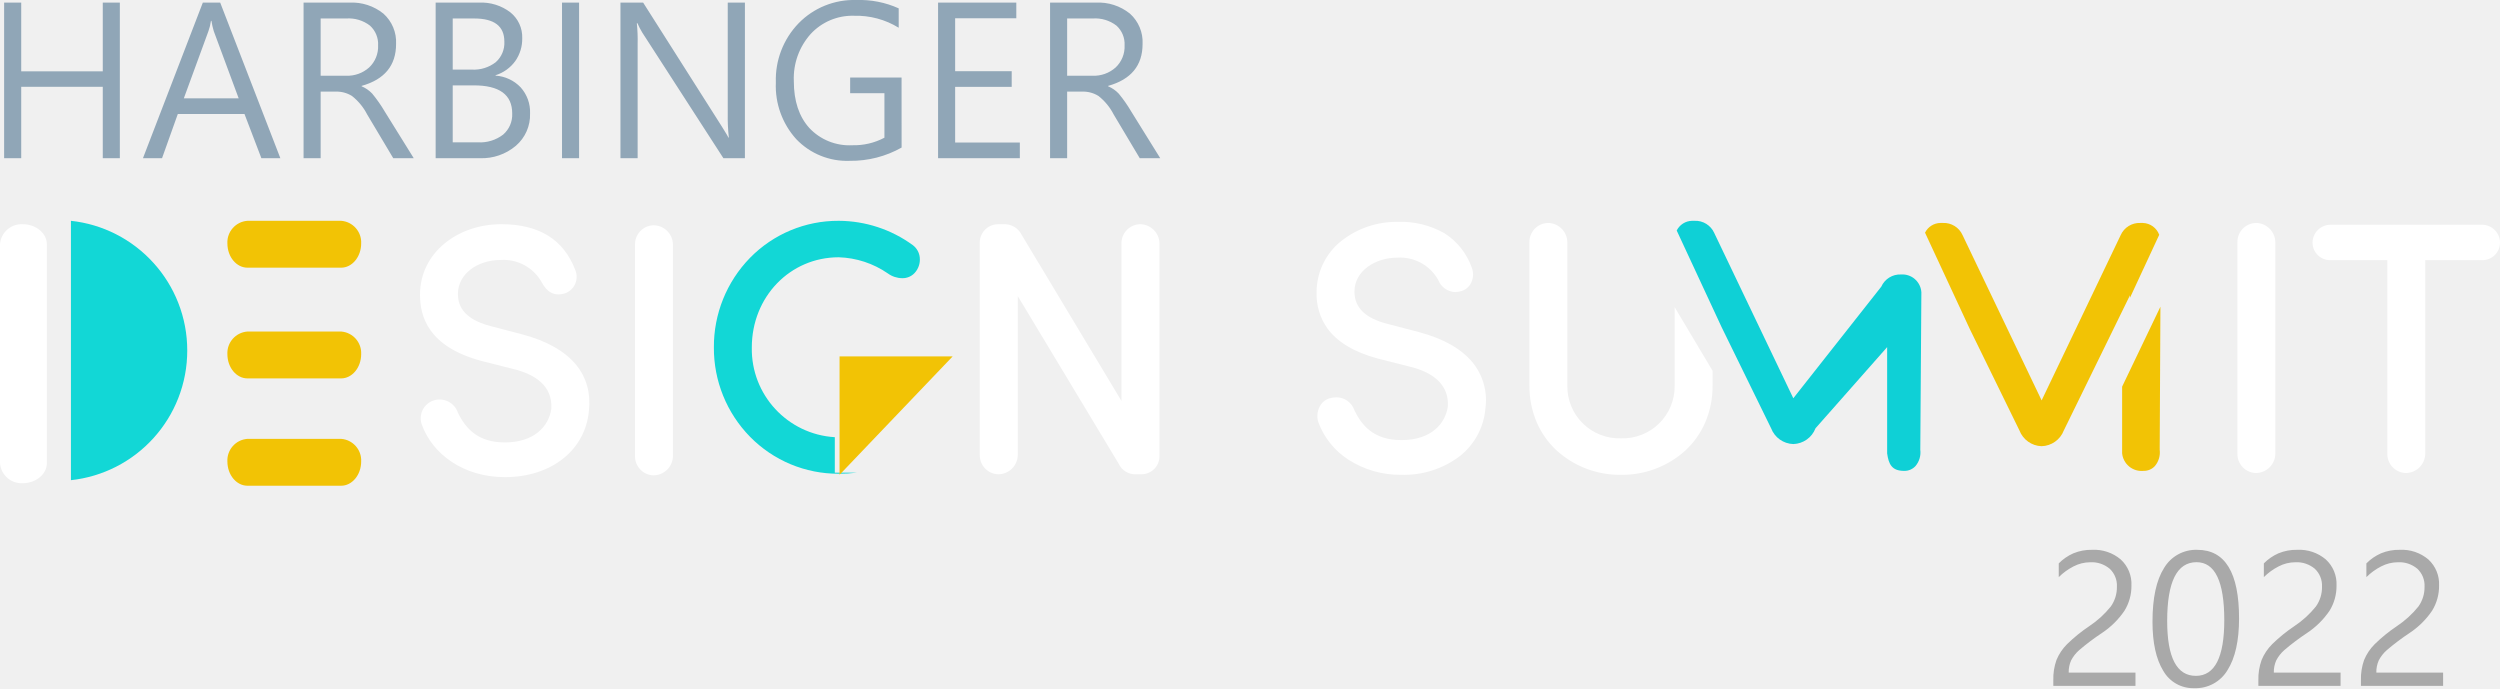
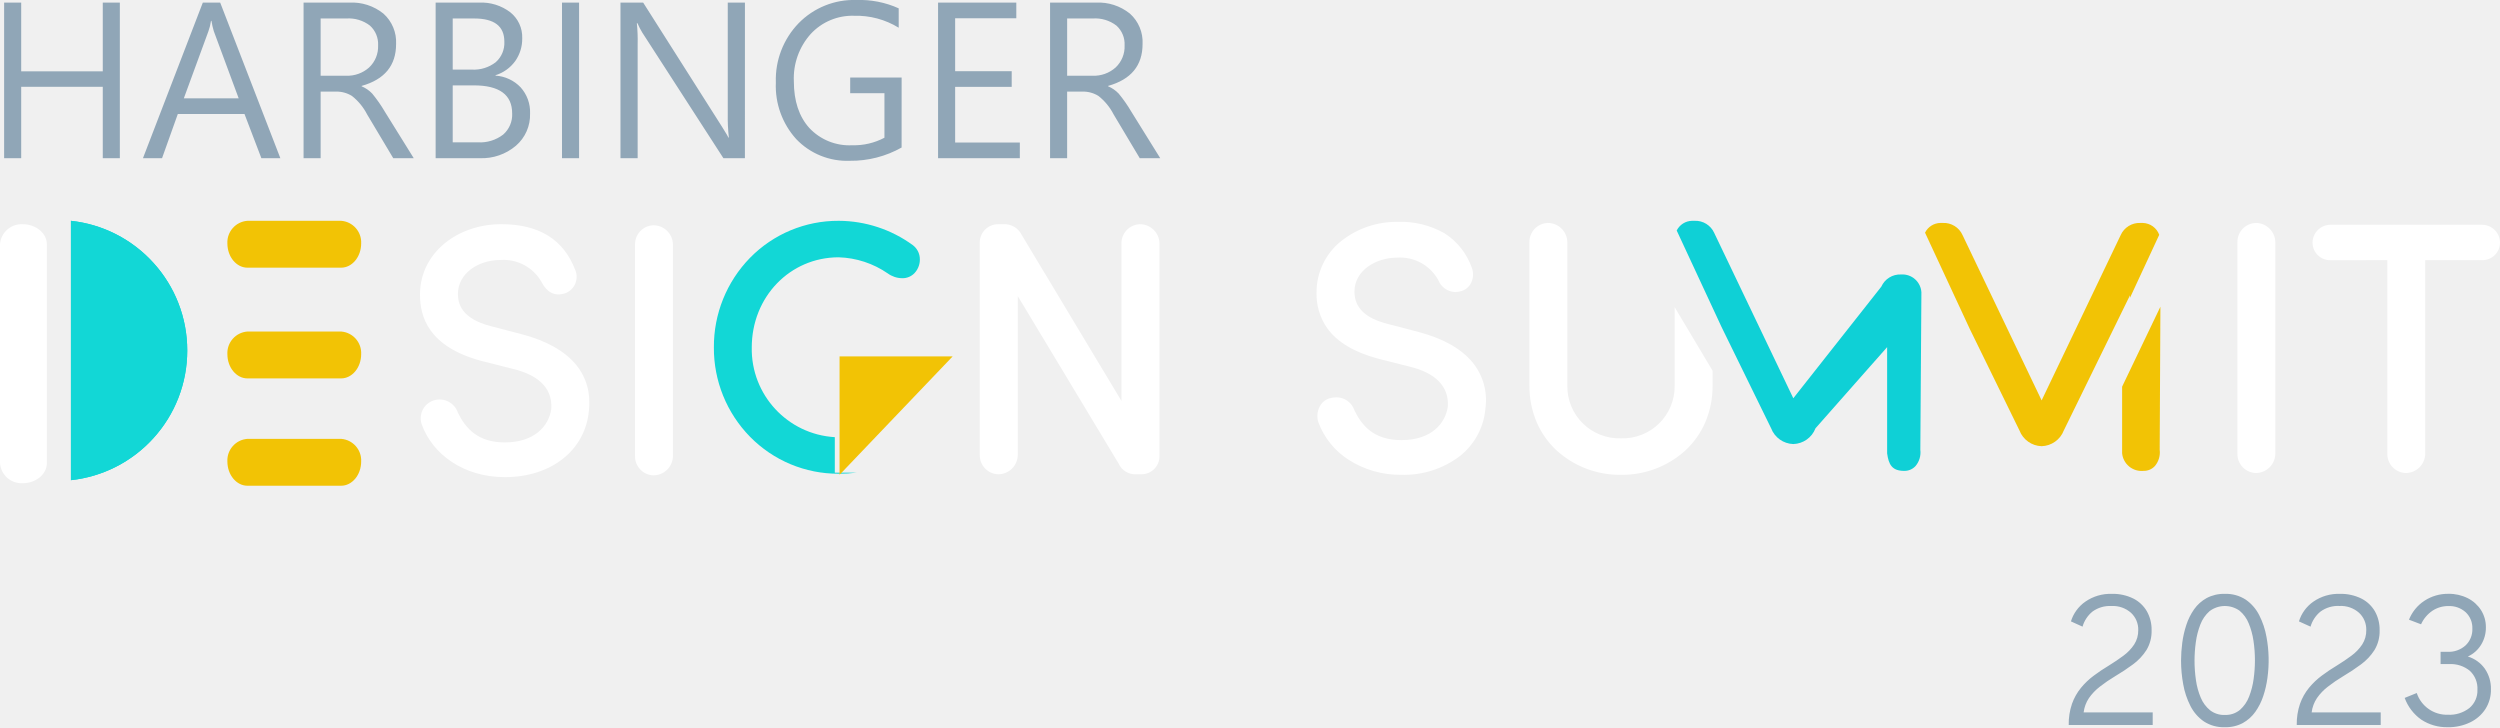
- <svg xmlns="http://www.w3.org/2000/svg" width="466.783" height="128.489" viewBox="0 0 466.783 128.489">
-   <g id="Group_5767" data-name="Group 5767" transform="translate(-450 -236)">
-     <g id="Group_5766" data-name="Group 5766">
-       <path id="Path_163" data-name="Path 163" d="M23.907,11.85H20.719V-1.484H5.49V11.85H2.3V-17.2H5.49V-4.372H20.719V-17.2h3.188Zm29.969,0H50.332L47.181,3.6H34.728L31.784,11.85H28.221L39.4-17.2h3.244ZM46.093.672,41.442-11.874a13.6,13.6,0,0,1-.431-1.913h-.094a9.2,9.2,0,0,1-.469,1.913L35.854.672ZM78.782,11.85H74.956L70.08,3.673A10.439,10.439,0,0,0,67.248.232a5.413,5.413,0,0,0-2.982-.816H61.4V11.85H58.209V-17.2h8.552a9.355,9.355,0,0,1,6.358,2.054,7.121,7.121,0,0,1,2.363,5.673q0,6.02-6.433,7.821v.075A5.819,5.819,0,0,1,71.027-.209a25.659,25.659,0,0,1,2.335,3.338ZM61.4-14.237v10.69h4.745a6.093,6.093,0,0,0,4.313-1.547,5.345,5.345,0,0,0,1.669-4.117,4.655,4.655,0,0,0-1.519-3.695,6.524,6.524,0,0,0-4.426-1.332ZM82.871,11.85V-17.2h8.121a8.893,8.893,0,0,1,5.833,1.819,5.928,5.928,0,0,1,2.213,4.82,7.2,7.2,0,0,1-1.3,4.276,7.19,7.19,0,0,1-3.685,2.644v.075a7.1,7.1,0,0,1,4.679,2.175A6.9,6.9,0,0,1,100.5,3.523a7.6,7.6,0,0,1-2.654,6.011,9.827,9.827,0,0,1-6.7,2.316Zm3.188-26.087v9.546h3.526a6.716,6.716,0,0,0,4.5-1.378A4.8,4.8,0,0,0,95.7-9.924q0-4.313-5.626-4.313Zm0,12.49V8.887h4.707a7.056,7.056,0,0,0,4.7-1.435,4.915,4.915,0,0,0,1.7-3.967q0-5.232-7.164-5.232Zm23.593,13.6h-3.188V-17.2h3.188Zm30.963,0H136.6L121.448-11.612a13.487,13.487,0,0,1-.9-1.744h-.113a30.693,30.693,0,0,1,.15,3.9v21.3h-3.207V-17.2h4.238L136.358,6.017q1.125,1.8,1.182,1.988h.075a33.732,33.732,0,0,1-.206-4.37V-17.2h3.207Zm29.257-1.988a19.222,19.222,0,0,1-9.677,2.476A13.1,13.1,0,0,1,150.208,8.3a14.789,14.789,0,0,1-3.816-10.587,15.153,15.153,0,0,1,4.248-11.056,14.411,14.411,0,0,1,10.756-4.342,17.788,17.788,0,0,1,7.933,1.557v3.62A15.12,15.12,0,0,0,161-14.744a10.579,10.579,0,0,0-8.092,3.385,12.411,12.411,0,0,0-3.16,8.824q0,5.551,2.907,8.758a10.239,10.239,0,0,0,7.989,3.207,12.143,12.143,0,0,0,6.02-1.407V-.284h-6.4V-3.21h9.6Zm22.074,1.988H176.68V-17.2h14.61v2.926H179.868v9.884h10.559v2.926H179.868V8.924h12.078Zm26.218,0h-3.826l-4.876-8.177A10.439,10.439,0,0,0,206.63.232a5.413,5.413,0,0,0-2.982-.816h-2.869V11.85h-3.188V-17.2h8.552a9.355,9.355,0,0,1,6.358,2.054,7.121,7.121,0,0,1,2.363,5.673q0,6.02-6.433,7.821v.075a5.819,5.819,0,0,1,1.979,1.369,25.661,25.661,0,0,1,2.335,3.338ZM200.779-14.237v10.69h4.745a6.093,6.093,0,0,0,4.313-1.547,5.345,5.345,0,0,0,1.669-4.117,4.655,4.655,0,0,0-1.519-3.695,6.524,6.524,0,0,0-4.426-1.332Z" transform="translate(448.47 253.688)" fill="#90a6b7" />
-       <path id="Path_143" data-name="Path 143" d="M151.942-24.153a3.655,3.655,0,0,0-3.684-3.607,3.558,3.558,0,0,0-3.416,3.607V5.238L126.223-25.756a3.586,3.586,0,0,0-3.483-2H121.8a3.426,3.426,0,0,0-3.416,3.407V15.325a3.558,3.558,0,0,0,3.416,3.607,3.655,3.655,0,0,0,3.684-3.607V-14.334l18.82,31.261a3.4,3.4,0,0,0,3.349,2h.938a3.354,3.354,0,0,0,3.349-3.34Z" transform="translate(514.55 305.622)" fill="#fff" />
-       <path id="Subtraction_47" data-name="Subtraction 47" d="M56.845,47.226a17.529,17.529,0,0,1-12.006-4.533,15.59,15.59,0,0,1-3.717-5.244,17.092,17.092,0,0,1-1.375-6.854V3.807A3.558,3.558,0,0,1,43.151.2a3.645,3.645,0,0,1,3.675,3.607V30.594a9.7,9.7,0,0,0,10.019,9.819,9.7,9.7,0,0,0,10.02-9.819V15.928L73.945,27.8v2.8a17.082,17.082,0,0,1-1.375,6.854,15.591,15.591,0,0,1-3.717,5.244A17.532,17.532,0,0,1,56.845,47.226Zm-41.014,0A17.81,17.81,0,0,1,5.954,44.4a14.18,14.18,0,0,1-5.62-6.989A3.792,3.792,0,0,1,.61,34.45a2.991,2.991,0,0,1,1.863-1.519,4.648,4.648,0,0,1,1.232-.175A3.548,3.548,0,0,1,7.08,35.2c1.263,2.581,3.4,5.544,8.751,5.544,5.755,0,8.259-3.244,8.684-6.279.233-3.724-2.284-6.31-7.28-7.48l-5.812-1.47c-4.4-1.19-7.572-3.092-9.418-5.653a11.057,11.057,0,0,1-2-6.7A12.223,12.223,0,0,1,4.55,3.624,16.6,16.6,0,0,1,15.164,0,16.444,16.444,0,0,1,23.88,2.121a12.58,12.58,0,0,1,5.11,6.429,3.529,3.529,0,0,1-.113,2.8,2.91,2.91,0,0,1-1.756,1.543,4.163,4.163,0,0,1-1.269.216,3.555,3.555,0,0,1-3.141-2.287A8.158,8.158,0,0,0,15.03,6.681c-3.908,0-7.95,2.374-7.95,6.345,0,2.985,2.011,4.952,6.146,6.012L19.1,20.574c4.519,1.2,7.873,3.085,9.97,5.594a11.135,11.135,0,0,1,2.455,8.7,12.618,12.618,0,0,1-4.793,8.884A17.226,17.226,0,0,1,15.831,47.226Z" transform="translate(695.816 277.428)" fill="#fff" stroke="rgba(0,0,0,0)" stroke-miterlimit="10" stroke-width="1" />
-       <path id="Path_146" data-name="Path 146" d="M135.081-24.153a3.649,3.649,0,0,0-3.674-3.607A3.554,3.554,0,0,0,128-24.153V15.325a3.554,3.554,0,0,0,3.407,3.607,3.649,3.649,0,0,0,3.674-3.607Zm20.908,3.34V15.325a3.554,3.554,0,0,0,3.407,3.607,3.65,3.65,0,0,0,3.674-3.607V-20.813H173.69a3.28,3.28,0,0,0,3.34-3.206,3.364,3.364,0,0,0-3.34-3.407H145.367a3.364,3.364,0,0,0-3.34,3.407,3.28,3.28,0,0,0,3.34,3.206Z" transform="translate(739.754 305.388)" fill="#fff" />
-       <path id="Subtraction_48" data-name="Subtraction 48" d="M42.477,46.692c-2.29,0-2.9-1.2-3.187-3.273V23.584L25.912,38.743a4.585,4.585,0,0,1-4.142,2.94,4.579,4.579,0,0,1-4.141-2.94L8.367,19.82,0,1.815A3.271,3.271,0,0,1,2.866,0h.469A3.842,3.842,0,0,1,7.007,2.272L21.77,33.133,38.2,12.291a3.846,3.846,0,0,1,3.674-2.271h.467a3.55,3.55,0,0,1,3.34,3.34l-.2,29.392a3.947,3.947,0,0,1-.88,3.019A2.783,2.783,0,0,1,42.477,46.692Z" transform="translate(763.064 277.228)" fill="#0fd0d6" />
-       <path id="Subtraction_49" data-name="Subtraction 49" d="M4.008,30.65A3.655,3.655,0,0,1,0,27.378V14.924L7.15,0,7.014,26.71a3.946,3.946,0,0,1-.88,3.02A2.783,2.783,0,0,1,4.008,30.65Z" transform="translate(846.229 293.268)" fill="#f2c305" />
-       <path id="Subtraction_51" data-name="Subtraction 51" d="M21.769,41.683a4.584,4.584,0,0,1-4.141-2.94L8.367,19.821,0,1.816A3.272,3.272,0,0,1,2.866,0h.469A3.839,3.839,0,0,1,7.007,2.272l14.762,30.86L36.531,2.272A3.848,3.848,0,0,1,40.206,0h.469a3.379,3.379,0,0,1,3.052,2.212l-5.482,11.8.026-.517L25.911,38.743A4.582,4.582,0,0,1,21.769,41.683Z" transform="translate(809.429 277.628)" fill="#f2c305" />
-       <path id="Subtraction_53" data-name="Subtraction 53" d="M0,48.428H0V0a24.3,24.3,0,0,1,15.44,7.889,24.271,24.271,0,0,1,4.6,7.427,24.241,24.241,0,0,1,1.677,8.9,24.241,24.241,0,0,1-1.677,8.9,24.271,24.271,0,0,1-4.6,7.427A24.3,24.3,0,0,1,0,48.428Z" transform="translate(463.244 277.228)" fill="#12d7d6" />
-       <path id="Path_154" data-name="Path 154" d="M53.134,9.527c2,5.544,7.815,9.819,15.5,9.819,8.817,0,15.03-5.143,15.7-12.358C85.063.375,81.189-4.835,71.9-7.306L66.026-8.843c-5.477-1.4-6.145-4.208-6.145-6.012,0-3.807,3.741-6.346,7.949-6.346a8.155,8.155,0,0,1,7.682,4.141c.935,1.8,2.338,2.739,4.409,2.071a3.278,3.278,0,0,0,1.87-4.342c-2.2-5.745-6.813-8.55-13.827-8.55C59.881-27.88,52.8-22.6,52.8-14.721c0,4.075,1.536,9.686,11.422,12.358l5.811,1.47c4.275,1,7.548,3.206,7.281,7.481-.468,3.34-3.273,6.279-8.684,6.279-4.943,0-7.281-2.538-8.751-5.544a3.6,3.6,0,0,0-4.609-2.271A3.5,3.5,0,0,0,53.134,9.527Zm46.892-33.6a3.65,3.65,0,0,0-3.674-3.607,3.554,3.554,0,0,0-3.407,3.607V15.405a3.554,3.554,0,0,0,3.407,3.607,3.65,3.65,0,0,0,3.674-3.607Z" transform="translate(475.621 305.742)" fill="#fff" />
-       <path id="Path_160" data-name="Path 160" d="M85.591-24.024c0-2.006-1.981-3.736-4.54-3.736a4.042,4.042,0,0,0-4.21,3.736V16.866A4.042,4.042,0,0,0,81.05,20.6c2.559,0,4.54-1.73,4.54-3.736Z" transform="translate(373.16 305.622)" fill="#fff" />
-       <path id="Path_157" data-name="Path 157" d="M8.751,3.736C8.751,1.73,6.769,0,4.21,0A4.042,4.042,0,0,0,0,3.736v17.51a4.042,4.042,0,0,0,4.21,3.736c2.559,0,4.54-1.73,4.54-3.736Z" transform="translate(517.437 317.941) rotate(90)" fill="#f2c305" />
-       <path id="Path_158" data-name="Path 158" d="M8.751,3.736C8.751,1.73,6.769,0,4.21,0A4.042,4.042,0,0,0,0,3.736v17.51a4.042,4.042,0,0,0,4.21,3.736c2.559,0,4.54-1.73,4.54-3.736Z" transform="translate(517.437 297.902) rotate(90)" fill="#f2c305" />
-       <path id="Path_159" data-name="Path 159" d="M8.751,3.736C8.751,1.73,6.769,0,4.21,0A4.042,4.042,0,0,0,0,3.736v17.51a4.042,4.042,0,0,0,4.21,3.736c2.559,0,4.54-1.73,4.54-3.736Z" transform="translate(517.437 277.228) rotate(90)" fill="#f2c305" />
-       <path id="Subtraction_52" data-name="Subtraction 52" d="M23.313,47.226A23.03,23.03,0,0,1,6.747,40.321,23.622,23.622,0,0,1,0,23.647,23.726,23.726,0,0,1,6.747,6.913,23,23,0,0,1,23.313,0,23.594,23.594,0,0,1,37.14,4.542a3.287,3.287,0,0,1,1.3,2.308,3.693,3.693,0,0,1-.966,2.9,3.066,3.066,0,0,1-2.322.964,4.636,4.636,0,0,1-2.688-.9,17.051,17.051,0,0,0-9.151-3.006c-9.1,0-16.232,7.394-16.232,16.833A16.477,16.477,0,0,0,22.578,40.4v6.63h4.093A27.8,27.8,0,0,1,23.313,47.226Z" transform="translate(583.292 277.228)" fill="#12d7d6" stroke="rgba(0,0,0,0)" stroke-miterlimit="10" stroke-width="1" />
-       <path id="Intersection_20" data-name="Intersection 20" d="M0,0H22.1V21.114Z" transform="translate(606.756 324.649) rotate(-90)" fill="#f2c305" />
-       <path id="Path_31" data-name="Path 31" d="M13.886-16.952a4.279,4.279,0,0,0-1.347-3.355,5.222,5.222,0,0,0-3.623-1.21,6.8,6.8,0,0,0-3.13.775,11.083,11.083,0,0,0-2.758,2v-2.565A8.875,8.875,0,0,1,5.74-23.179a8.7,8.7,0,0,1,3.533-.662,7.661,7.661,0,0,1,5.328,1.8,6.2,6.2,0,0,1,2,4.852,8.753,8.753,0,0,1-1.3,4.718,15.245,15.245,0,0,1-4.2,4.156,43.273,43.273,0,0,0-4.251,3.2A6.55,6.55,0,0,0,5.329-3.176,5.3,5.3,0,0,0,4.885-.918H17.353V1.566H2.013V.485A10.391,10.391,0,0,1,2.6-3.257,9.024,9.024,0,0,1,4.57-6.213a28.685,28.685,0,0,1,4.122-3.35,17.824,17.824,0,0,0,4.057-3.694,6.205,6.205,0,0,0,1.137-3.695Zm6.645,6.532q0-6.613,2.154-10.017a6.927,6.927,0,0,1,6.218-3.4q7.791,0,7.791,12.808,0,6.227-2.138,9.622a6.905,6.905,0,0,1-6.218,3.4,6.416,6.416,0,0,1-5.807-3.259q-2-3.259-2-9.147Zm2.742-.145q0,10.259,5.355,10.259,5.307,0,5.307-10.4,0-10.824-5.178-10.824Q23.273-21.533,23.273-10.564Zm28.906-6.388a4.279,4.279,0,0,0-1.347-3.355,5.222,5.222,0,0,0-3.623-1.21,6.8,6.8,0,0,0-3.13.775,11.083,11.083,0,0,0-2.757,2v-2.565a8.875,8.875,0,0,1,2.71-1.871,8.7,8.7,0,0,1,3.533-.662,7.661,7.661,0,0,1,5.328,1.8,6.2,6.2,0,0,1,2,4.852,8.753,8.753,0,0,1-1.3,4.718,15.245,15.245,0,0,1-4.2,4.156,43.274,43.274,0,0,0-4.251,3.2,6.549,6.549,0,0,0-1.515,1.943,5.3,5.3,0,0,0-.443,2.258H55.647V1.566H40.3V.485A10.391,10.391,0,0,1,40.9-3.257a9.024,9.024,0,0,1,1.968-2.956,28.685,28.685,0,0,1,4.121-3.355,17.824,17.824,0,0,0,4.057-3.694,6.205,6.205,0,0,0,1.137-3.69Zm19.147,0a4.279,4.279,0,0,0-1.347-3.355,5.222,5.222,0,0,0-3.623-1.21,6.8,6.8,0,0,0-3.13.775,11.083,11.083,0,0,0-2.758,2v-2.565a8.875,8.875,0,0,1,2.71-1.871,8.7,8.7,0,0,1,3.533-.662,7.661,7.661,0,0,1,5.328,1.8,6.2,6.2,0,0,1,2,4.851,8.753,8.753,0,0,1-1.3,4.718,15.245,15.245,0,0,1-4.2,4.156,43.271,43.271,0,0,0-4.251,3.2A6.55,6.55,0,0,0,62.77-3.176a5.3,5.3,0,0,0-.443,2.258H74.795V1.566H59.449V.485a10.391,10.391,0,0,1,.588-3.743,9.024,9.024,0,0,1,1.974-2.956,28.685,28.685,0,0,1,4.121-3.355,17.824,17.824,0,0,0,4.057-3.694,6.205,6.205,0,0,0,1.138-3.69Z" transform="translate(831.368 362.498)" fill="#a9a9a9" />
+ <svg xmlns="http://www.w3.org/2000/svg" width="468.61" height="136.311" viewBox="0 0 468.61 136.311">
+   <g id="Group_6656" data-name="Group 6656" transform="translate(-659.046 -71.278)">
+     <g id="Group_2" data-name="Group 2" transform="translate(659.046 71.278)">
+       <path id="Path_163" data-name="Path 163" d="M23.992,11.966h-3.2V-1.421H5.5V11.966H2.3V-17.2H5.5V-4.32H20.791V-17.2h3.2Zm30.087,0H50.52L47.357,3.681h-12.5L31.9,11.966H28.322L39.543-17.2H42.8ZM46.265.744,41.6-11.851a13.653,13.653,0,0,1-.433-1.92h-.094a9.236,9.236,0,0,1-.471,1.92L35.985.744ZM79.082,11.966H75.241l-4.9-8.209A10.48,10.48,0,0,0,67.5.3a5.434,5.434,0,0,0-2.994-.819H61.628V11.966h-3.2V-17.2h8.585A9.392,9.392,0,0,1,73.4-15.137a7.149,7.149,0,0,1,2.372,5.7q0,6.044-6.458,7.851v.075A5.842,5.842,0,0,1,71.3-.141,25.758,25.758,0,0,1,73.64,3.211ZM61.628-14.224V-3.492h4.763a6.117,6.117,0,0,0,4.33-1.553A5.366,5.366,0,0,0,72.4-9.178a4.674,4.674,0,0,0-1.525-3.709,6.55,6.55,0,0,0-4.443-1.337ZM83.186,11.966V-17.2h8.152a8.928,8.928,0,0,1,5.855,1.826,5.952,5.952,0,0,1,2.222,4.839,7.23,7.23,0,0,1-1.309,4.293,7.219,7.219,0,0,1-3.7,2.655v.075a7.123,7.123,0,0,1,4.7,2.184,6.93,6.93,0,0,1,1.779,4.933A7.634,7.634,0,0,1,98.22,9.64a9.865,9.865,0,0,1-6.731,2.325Zm3.2-26.189V-4.64h3.54a6.742,6.742,0,0,0,4.519-1.384,4.815,4.815,0,0,0,1.619-3.869q0-4.33-5.648-4.33Zm0,12.539V8.991h4.726a7.084,7.084,0,0,0,4.716-1.44,4.934,4.934,0,0,0,1.7-3.982q0-5.253-7.192-5.253Zm23.685,13.65h-3.2V-17.2h3.2Zm31.085,0h-4.029L121.915-11.588a13.539,13.539,0,0,1-.9-1.751H120.9a30.824,30.824,0,0,1,.151,3.916V11.966h-3.22V-17.2h4.255l14.8,23.309q1.13,1.807,1.186,2h.075a33.863,33.863,0,0,1-.207-4.387V-17.2h3.22Zm29.371-2a19.3,19.3,0,0,1-9.715,2.485A13.155,13.155,0,0,1,150.787,8.4,14.848,14.848,0,0,1,146.955-2.23a15.213,15.213,0,0,1,4.264-11.1,14.467,14.467,0,0,1,10.8-4.359,17.858,17.858,0,0,1,7.964,1.563v3.634a15.18,15.18,0,0,0-8.359-2.24,10.62,10.62,0,0,0-8.124,3.4,12.46,12.46,0,0,0-3.172,8.858q0,5.573,2.918,8.793a10.279,10.279,0,0,0,8.021,3.22,12.19,12.19,0,0,0,6.044-1.412V-.216h-6.42V-3.153h9.64Zm22.16,2H177.362V-17.2h14.667v2.937H180.563v9.922h10.6V-1.4h-10.6V9.028h12.125Zm26.321,0h-3.841l-4.9-8.209A10.48,10.48,0,0,0,207.43.3a5.434,5.434,0,0,0-2.994-.819h-2.881V11.966h-3.2V-17.2h8.585a9.392,9.392,0,0,1,6.383,2.062,7.148,7.148,0,0,1,2.372,5.7q0,6.044-6.458,7.851v.075a5.84,5.84,0,0,1,1.986,1.374,25.753,25.753,0,0,1,2.344,3.351ZM201.556-14.224V-3.492h4.763a6.117,6.117,0,0,0,4.33-1.553,5.366,5.366,0,0,0,1.676-4.133,4.673,4.673,0,0,0-1.525-3.709,6.55,6.55,0,0,0-4.443-1.337Z" transform="translate(-1.527 17.688)" fill="#90a6b7" />
+       <path id="Path_143" data-name="Path 143" d="M152.073-24.139a3.669,3.669,0,0,0-3.7-3.621,3.572,3.572,0,0,0-3.429,3.621V5.367L126.253-25.748a3.6,3.6,0,0,0-3.5-2.012h-.941a3.439,3.439,0,0,0-3.429,3.42V15.493a3.572,3.572,0,0,0,3.429,3.621,3.669,3.669,0,0,0,3.7-3.621V-14.281L144.408,17.1a3.416,3.416,0,0,0,3.362,2.012h.941a3.367,3.367,0,0,0,3.362-3.353Z" transform="translate(65.266 69.786)" fill="#fff" />
+       <path id="Subtraction_47" data-name="Subtraction 47" d="M57.067,47.411a17.6,17.6,0,0,1-12.053-4.551,15.648,15.648,0,0,1-3.732-5.265,17.162,17.162,0,0,1-1.38-6.881V3.822A3.572,3.572,0,0,1,43.32.2a3.66,3.66,0,0,1,3.689,3.621V30.714a9.741,9.741,0,0,0,10.058,9.857,9.741,9.741,0,0,0,10.059-9.857V15.99L74.235,27.9v2.809a17.153,17.153,0,0,1-1.381,6.881,15.646,15.646,0,0,1-3.732,5.265A17.6,17.6,0,0,1,57.067,47.411Zm-41.174,0a17.88,17.88,0,0,1-9.916-2.841A14.233,14.233,0,0,1,.335,37.553a3.805,3.805,0,0,1,.277-2.968,3,3,0,0,1,1.87-1.525,4.668,4.668,0,0,1,1.237-.176A3.562,3.562,0,0,1,7.108,35.34c1.267,2.591,3.412,5.566,8.785,5.566,5.778,0,8.291-3.256,8.718-6.3.234-3.738-2.294-6.335-7.309-7.509l-5.835-1.476c-4.421-1.195-7.6-3.1-9.455-5.675A11.1,11.1,0,0,1,0,13.211,12.27,12.27,0,0,1,4.568,3.638,16.661,16.661,0,0,1,15.222,0a16.509,16.509,0,0,1,8.751,2.129A12.629,12.629,0,0,1,29.1,8.584a3.543,3.543,0,0,1-.114,2.81,2.92,2.92,0,0,1-1.763,1.55,4.174,4.174,0,0,1-1.273.216,3.57,3.57,0,0,1-3.153-2.3,8.19,8.19,0,0,0-7.712-4.157c-3.923,0-7.98,2.383-7.98,6.37,0,3,2.018,4.971,6.169,6.035l5.9,1.542c4.536,1.207,7.9,3.1,10.009,5.616A11.181,11.181,0,0,1,31.652,35a12.669,12.669,0,0,1-4.812,8.919A17.294,17.294,0,0,1,15.893,47.411Z" transform="translate(246.779 41.59)" fill="#fff" stroke="rgba(0,0,0,0)" stroke-width="1" />
+       <path id="Path_146" data-name="Path 146" d="M135.108-24.139a3.664,3.664,0,0,0-3.688-3.621A3.568,3.568,0,0,0,128-24.139V15.493a3.568,3.568,0,0,0,3.42,3.621,3.664,3.664,0,0,0,3.688-3.621Zm20.99,3.353V15.493a3.568,3.568,0,0,0,3.42,3.621,3.664,3.664,0,0,0,3.688-3.621V-20.786h10.662A3.293,3.293,0,0,0,177.221-24a3.378,3.378,0,0,0-3.353-3.42H145.435A3.378,3.378,0,0,0,142.082-24a3.293,3.293,0,0,0,3.353,3.219Z" transform="translate(291.389 69.551)" fill="#fff" />
+       <path id="Subtraction_48" data-name="Subtraction 48" d="M42.643,46.875c-2.3,0-2.914-1.2-3.2-3.286V23.677L26.013,38.895a4.6,4.6,0,0,1-4.159,2.951A4.6,4.6,0,0,1,17.7,38.895l-9.3-19L0,1.822A3.285,3.285,0,0,1,2.877,0h.47A3.857,3.857,0,0,1,7.035,2.281l14.82,30.981,16.5-20.923a3.862,3.862,0,0,1,3.689-2.28h.469a3.564,3.564,0,0,1,3.353,3.353l-.2,29.507a3.961,3.961,0,0,1-.884,3.031A2.793,2.793,0,0,1,42.643,46.875Z" transform="translate(314.289 41.389)" fill="#0fd0d6" />
+       <path id="Subtraction_49" data-name="Subtraction 49" d="M4.023,30.77A3.67,3.67,0,0,1,0,27.486v-12.5L7.177,0,7.041,26.814a3.963,3.963,0,0,1-.884,3.032A2.793,2.793,0,0,1,4.023,30.77Z" transform="translate(397.779 57.492)" fill="#f2c305" />
+       <path id="Subtraction_51" data-name="Subtraction 51" d="M21.854,41.846A4.6,4.6,0,0,1,17.7,38.895l-9.3-19L0,1.823A3.284,3.284,0,0,1,2.877,0h.47A3.855,3.855,0,0,1,7.034,2.281l14.82,30.981L36.673,2.281A3.864,3.864,0,0,1,40.363,0h.47A3.393,3.393,0,0,1,43.9,2.221l-5.5,11.845.026-.519L26.012,38.895A4.6,4.6,0,0,1,21.854,41.846Z" transform="translate(360.836 41.79)" fill="#f2c305" />
+       <path id="Subtraction_53" data-name="Subtraction 53" d="M0,48.618H0V0A24.394,24.394,0,0,1,15.5,7.92a24.366,24.366,0,0,1,4.623,7.456,24.336,24.336,0,0,1,1.683,8.933,24.336,24.336,0,0,1-1.683,8.933A24.366,24.366,0,0,1,15.5,40.7,24.4,24.4,0,0,1,0,48.618Z" transform="translate(13.295 41.389)" fill="#12d7d6" />
+       <path id="Subtraction_54" data-name="Subtraction 54" d="M0,48.618H0V0A24.394,24.394,0,0,1,15.5,7.92a24.366,24.366,0,0,1,4.623,7.456,24.336,24.336,0,0,1,1.683,8.933,24.336,24.336,0,0,1-1.683,8.933A24.366,24.366,0,0,1,15.5,40.7,24.4,24.4,0,0,1,0,48.618Z" transform="translate(13.295 41.389)" fill="#12d7d6" />
+       <path id="Path_154" data-name="Path 154" d="M53.135,9.673c2.012,5.566,7.846,9.858,15.558,9.858,8.852,0,15.088-5.164,15.759-12.406C85.19.486,81.3-4.745,71.979-7.226l-5.9-1.542c-5.5-1.408-6.169-4.225-6.169-6.035,0-3.822,3.755-6.371,7.98-6.371A8.187,8.187,0,0,1,75.6-17.016c.939,1.811,2.347,2.749,4.426,2.079A3.291,3.291,0,0,0,81.9-19.3c-2.213-5.767-6.84-8.584-13.881-8.584-8.114,0-15.222,5.3-15.222,13.211,0,4.091,1.542,9.724,11.467,12.406L70.1-.788c4.292,1.006,7.578,3.219,7.309,7.511-.469,3.353-3.286,6.3-8.718,6.3-4.962,0-7.309-2.548-8.785-5.566a3.617,3.617,0,0,0-4.627-2.28A3.514,3.514,0,0,0,53.135,9.673Zm47.076-33.731a3.664,3.664,0,0,0-3.688-3.621,3.568,3.568,0,0,0-3.42,3.621V15.574a3.568,3.568,0,0,0,3.42,3.621,3.664,3.664,0,0,0,3.688-3.621Z" transform="translate(25.928 69.906)" fill="#fff" />
+       <path id="Path_160" data-name="Path 160" d="M85.625-24.009c0-2.014-1.989-3.751-4.558-3.751a4.058,4.058,0,0,0-4.227,3.751V17.04a4.058,4.058,0,0,0,4.227,3.751c2.569,0,4.558-1.736,4.558-3.751Z" transform="translate(-76.84 69.786)" fill="#fff" />
+       <path id="Path_157" data-name="Path 157" d="M8.785,3.751C8.785,1.736,6.8,0,4.227,0A4.058,4.058,0,0,0,0,3.751V21.329A4.058,4.058,0,0,0,4.227,25.08c2.569,0,4.558-1.736,4.558-3.751Z" transform="translate(67.7 82.262) rotate(90)" fill="#f2c305" />
+       <path id="Path_158" data-name="Path 158" d="M8.785,3.751C8.785,1.736,6.8,0,4.227,0A4.058,4.058,0,0,0,0,3.751V21.329A4.058,4.058,0,0,0,4.227,25.08c2.569,0,4.558-1.736,4.558-3.751Z" transform="translate(67.7 62.144) rotate(90)" fill="#f2c305" />
+       <path id="Path_159" data-name="Path 159" d="M8.785,3.751C8.785,1.736,6.8,0,4.227,0A4.058,4.058,0,0,0,0,3.751V21.329A4.058,4.058,0,0,0,4.227,25.08c2.569,0,4.558-1.736,4.558-3.751Z" transform="translate(67.7 41.389) rotate(90)" fill="#f2c305" />
+       <path id="Subtraction_52" data-name="Subtraction 52" d="M23.4,47.41A23.12,23.12,0,0,1,6.773,40.478,23.714,23.714,0,0,1,0,23.739a23.818,23.818,0,0,1,6.773-16.8A23.1,23.1,0,0,1,23.4,0,23.687,23.687,0,0,1,37.285,4.56a3.3,3.3,0,0,1,1.305,2.317,3.707,3.707,0,0,1-.97,2.914,3.078,3.078,0,0,1-2.331.968,4.654,4.654,0,0,1-2.7-.9A17.117,17.117,0,0,0,23.4,6.84c-9.138,0-16.3,7.423-16.3,16.9A16.541,16.541,0,0,0,22.667,40.554v6.656h4.109A27.908,27.908,0,0,1,23.4,47.41Z" transform="translate(133.813 41.389)" fill="#12d7d6" stroke="rgba(0,0,0,0)" stroke-width="1" />
+       <path id="Intersection_20" data-name="Intersection 20" d="M0,0H22.191V21.2Z" transform="translate(157.37 88.996) rotate(-90)" fill="#f2c305" />
    </g>
+     <path id="Path_16327" data-name="Path 16327" d="M65.67,28.342a11.653,11.653,0,0,1,.613-3.97,10.078,10.078,0,0,1,1.675-2.986,13.661,13.661,0,0,1,2.434-2.313q1.372-1.019,2.84-1.9,1.433-.88,2.684-1.813a8.372,8.372,0,0,0,2.02-2.1,4.826,4.826,0,0,0,.768-2.719,4.267,4.267,0,0,0-1.347-3.22A5.1,5.1,0,0,0,73.68,6.039,5.514,5.514,0,0,0,70.1,7.1a5.659,5.659,0,0,0-1.839,2.805l-2.175-.984a7,7,0,0,1,2.693-3.694A8.232,8.232,0,0,1,73.749,3.76a8.643,8.643,0,0,1,4.005.863,6.122,6.122,0,0,1,2.564,2.4,6.972,6.972,0,0,1,.889,3.556,6.819,6.819,0,0,1-.967,3.72A10.027,10.027,0,0,1,77.7,16.992a38.82,38.82,0,0,1-3.349,2.218A27.97,27.97,0,0,0,71.5,21.161,9.606,9.606,0,0,0,69.459,23.3a6.174,6.174,0,0,0-.993,2.676H81.414v2.365Zm29.261.414A6.763,6.763,0,0,1,91,27.669a7.808,7.808,0,0,1-2.52-2.909,14.386,14.386,0,0,1-1.347-4.04,24.755,24.755,0,0,1-.406-4.462,25.608,25.608,0,0,1,.224-3.3,18.326,18.326,0,0,1,.76-3.358,11.061,11.061,0,0,1,1.467-2.952A6.987,6.987,0,0,1,91.53,4.545a6.909,6.909,0,0,1,3.4-.785,6.755,6.755,0,0,1,3.945,1.1,7.863,7.863,0,0,1,2.52,2.926,14.512,14.512,0,0,1,1.346,4.04,24.015,24.015,0,0,1,.173,7.734,18.364,18.364,0,0,1-.777,3.358,11.1,11.1,0,0,1-1.485,2.952,7.1,7.1,0,0,1-2.348,2.106A6.822,6.822,0,0,1,94.931,28.757Zm0-2.3a4.191,4.191,0,0,0,2.848-.958,6.265,6.265,0,0,0,1.709-2.494,14.28,14.28,0,0,0,.846-3.314,25.518,25.518,0,0,0,.242-3.435,24.969,24.969,0,0,0-.268-3.668,13.574,13.574,0,0,0-.9-3.3,5.963,5.963,0,0,0-1.718-2.374A4.755,4.755,0,0,0,92.074,7a6.289,6.289,0,0,0-1.726,2.5,14.145,14.145,0,0,0-.854,3.332,25.579,25.579,0,0,0-.242,3.427,25.321,25.321,0,0,0,.268,3.686,12.916,12.916,0,0,0,.906,3.289,5.989,5.989,0,0,0,1.744,2.348A4.292,4.292,0,0,0,94.931,26.461Zm13.482,1.882a11.653,11.653,0,0,1,.613-3.97,10.078,10.078,0,0,1,1.675-2.986,13.66,13.66,0,0,1,2.434-2.313q1.372-1.019,2.84-1.9,1.433-.88,2.684-1.813a8.372,8.372,0,0,0,2.02-2.1,4.826,4.826,0,0,0,.768-2.719,4.267,4.267,0,0,0-1.347-3.22,5.1,5.1,0,0,0-3.677-1.286A5.514,5.514,0,0,0,112.841,7.1,5.659,5.659,0,0,0,111,9.906l-2.175-.984a7,7,0,0,1,2.693-3.694,8.232,8.232,0,0,1,4.972-1.467,8.643,8.643,0,0,1,4.005.863,6.122,6.122,0,0,1,2.564,2.4,6.972,6.972,0,0,1,.889,3.556,6.819,6.819,0,0,1-.967,3.72,10.028,10.028,0,0,1-2.538,2.693A38.818,38.818,0,0,1,117.1,19.21a27.968,27.968,0,0,0-2.857,1.951A9.607,9.607,0,0,0,112.2,23.3a6.174,6.174,0,0,0-.993,2.676h12.947v2.365Zm28.328.414a8.636,8.636,0,0,1-4.972-1.407,8.551,8.551,0,0,1-3.125-4.083l2.261-.915a5.968,5.968,0,0,0,5.835,4.074,6.049,6.049,0,0,0,4.048-1.269,4.264,4.264,0,0,0,1.493-3.427,4.511,4.511,0,0,0-1.407-3.53,5.629,5.629,0,0,0-3.91-1.269h-1.588v-2.3h1.295a4.742,4.742,0,0,0,3.384-1.2,4.1,4.1,0,0,0,1.277-3.133,4.025,4.025,0,0,0-1.243-3.081,4.553,4.553,0,0,0-3.245-1.165,5.33,5.33,0,0,0-3,.88,6.1,6.1,0,0,0-2.132,2.538l-2.261-.863a7.606,7.606,0,0,1,2.909-3.556,7.994,7.994,0,0,1,4.48-1.295,7.788,7.788,0,0,1,3.625.82,6.33,6.33,0,0,1,2.495,2.244,5.9,5.9,0,0,1,.906,3.237,6.085,6.085,0,0,1-.9,3.254,5.669,5.669,0,0,1-2.486,2.2,6.044,6.044,0,0,1,3.185,2.279,6.522,6.522,0,0,1,1.148,3.867,6.662,6.662,0,0,1-1.027,3.686,7.022,7.022,0,0,1-2.848,2.5A9.317,9.317,0,0,1,136.742,28.757Z" transform="translate(981.144 178.833)" fill="#90a6b7" />
  </g>
</svg>
